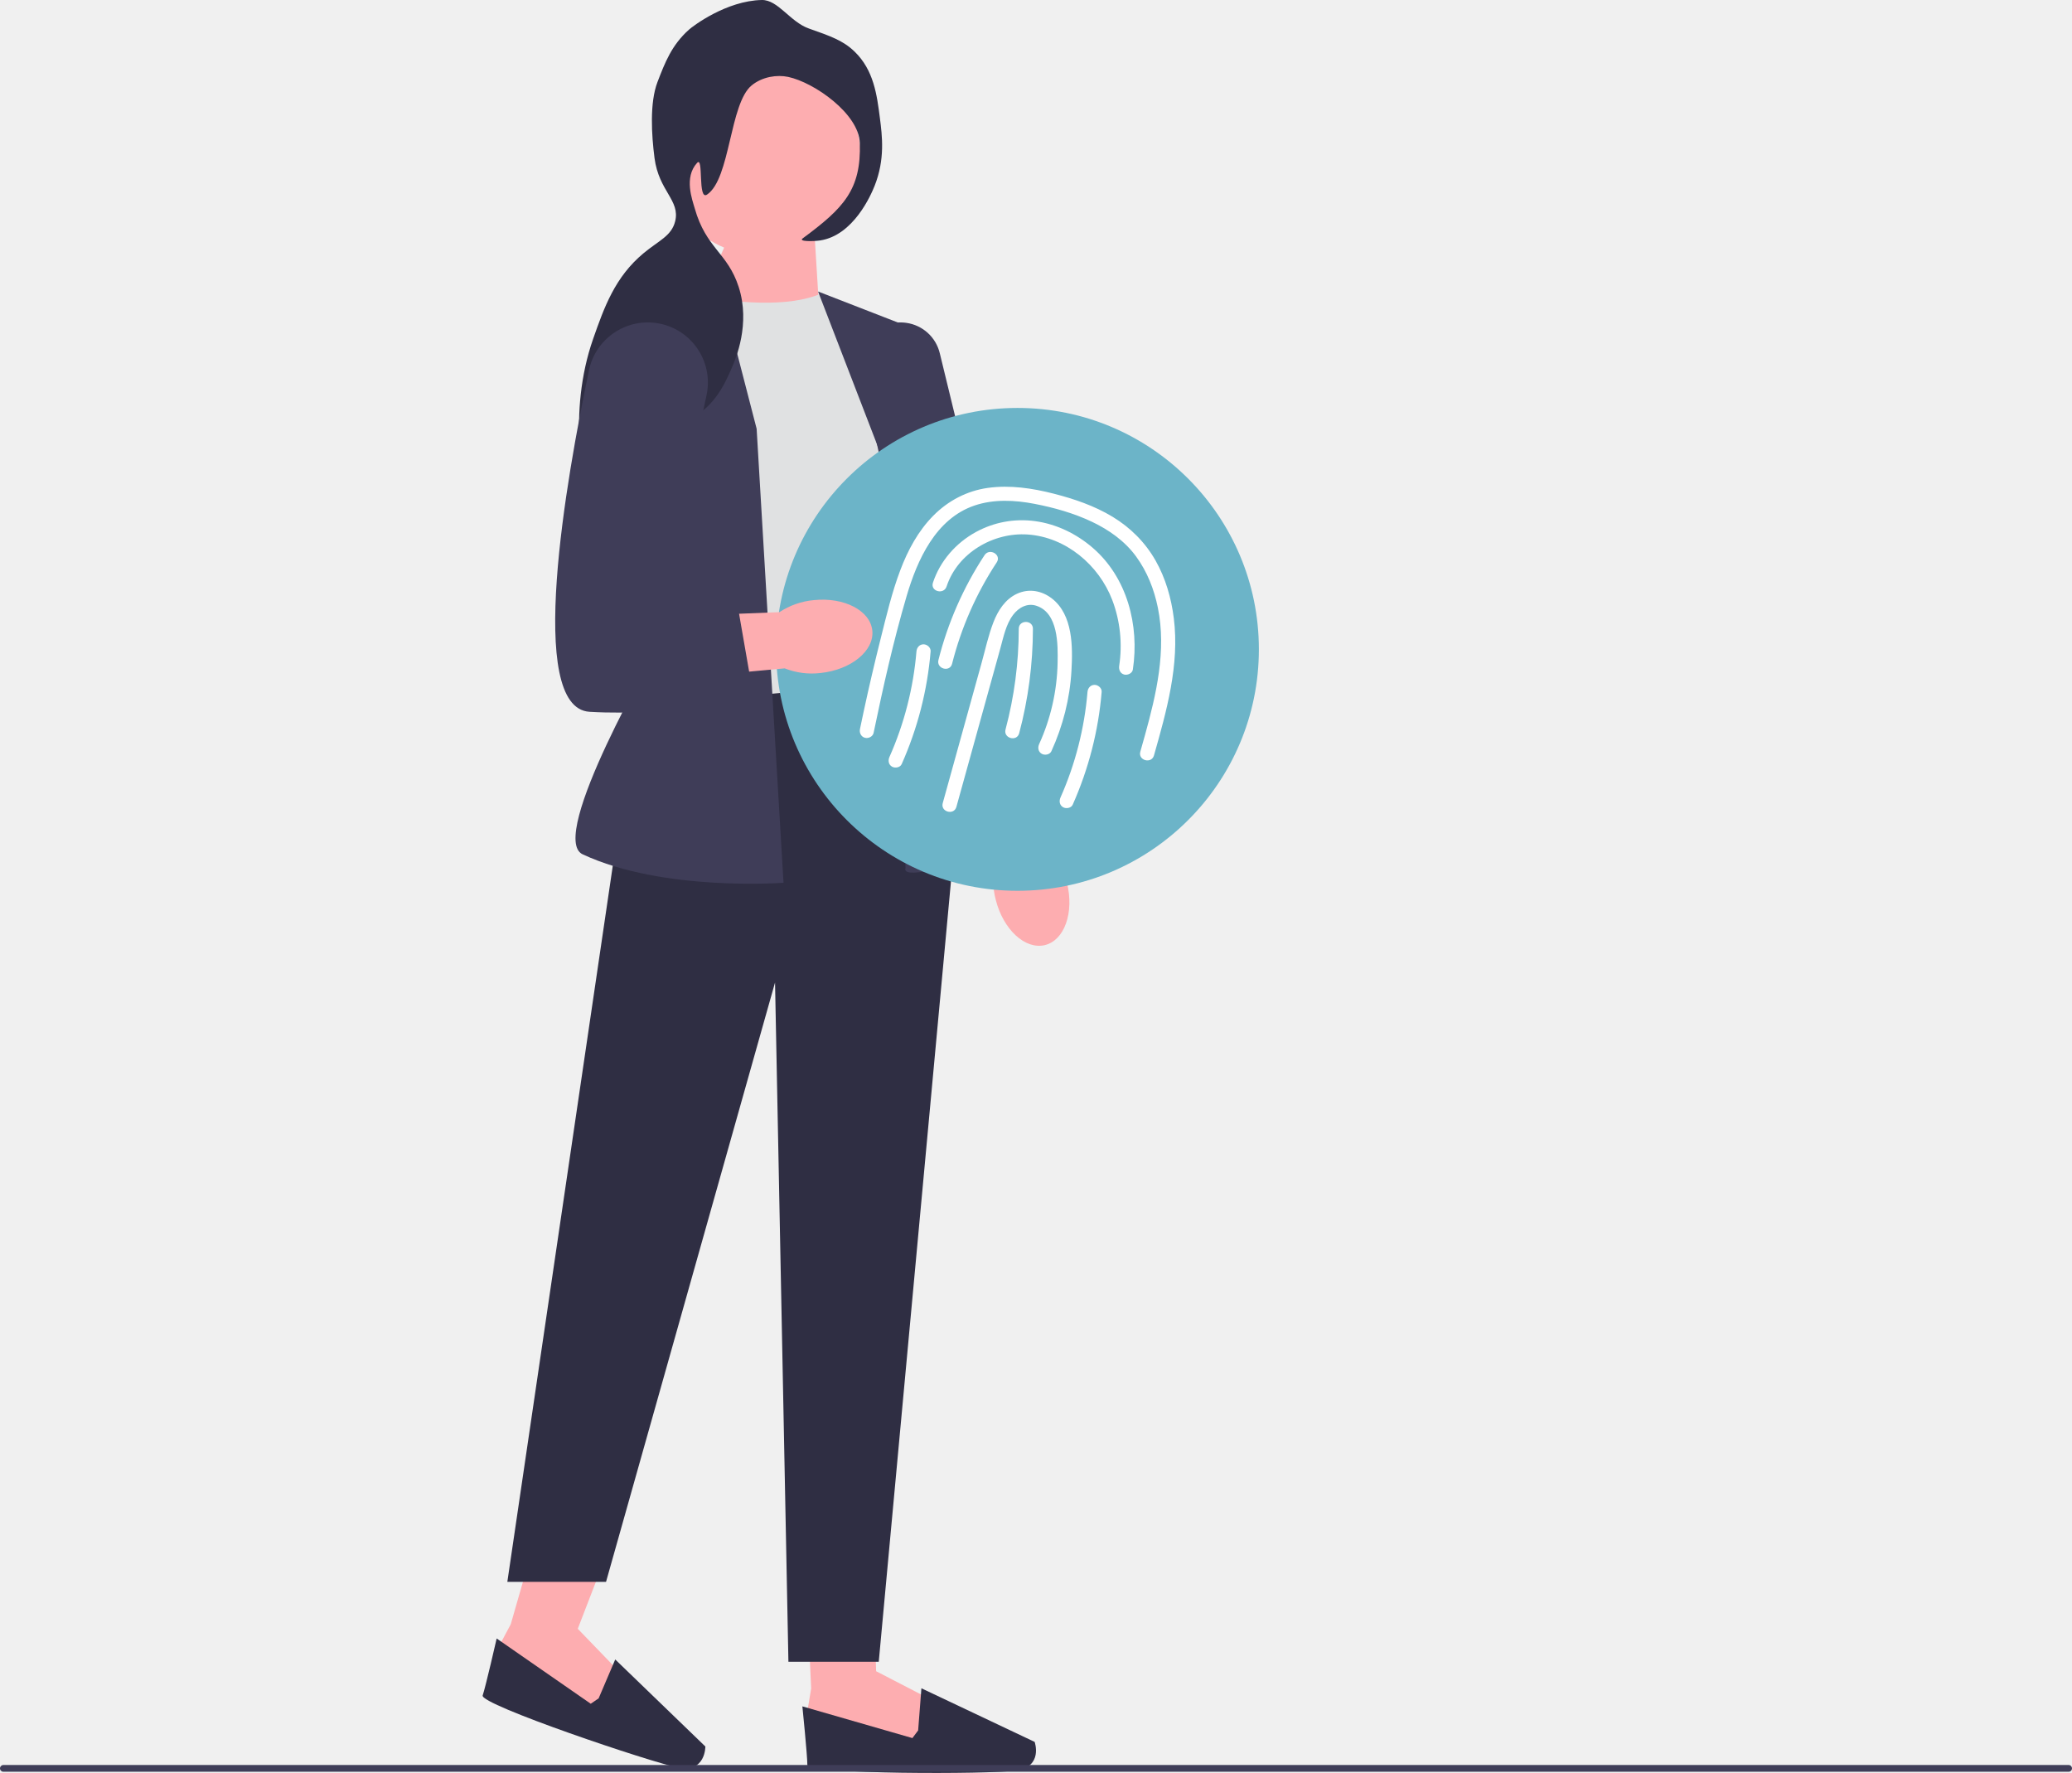
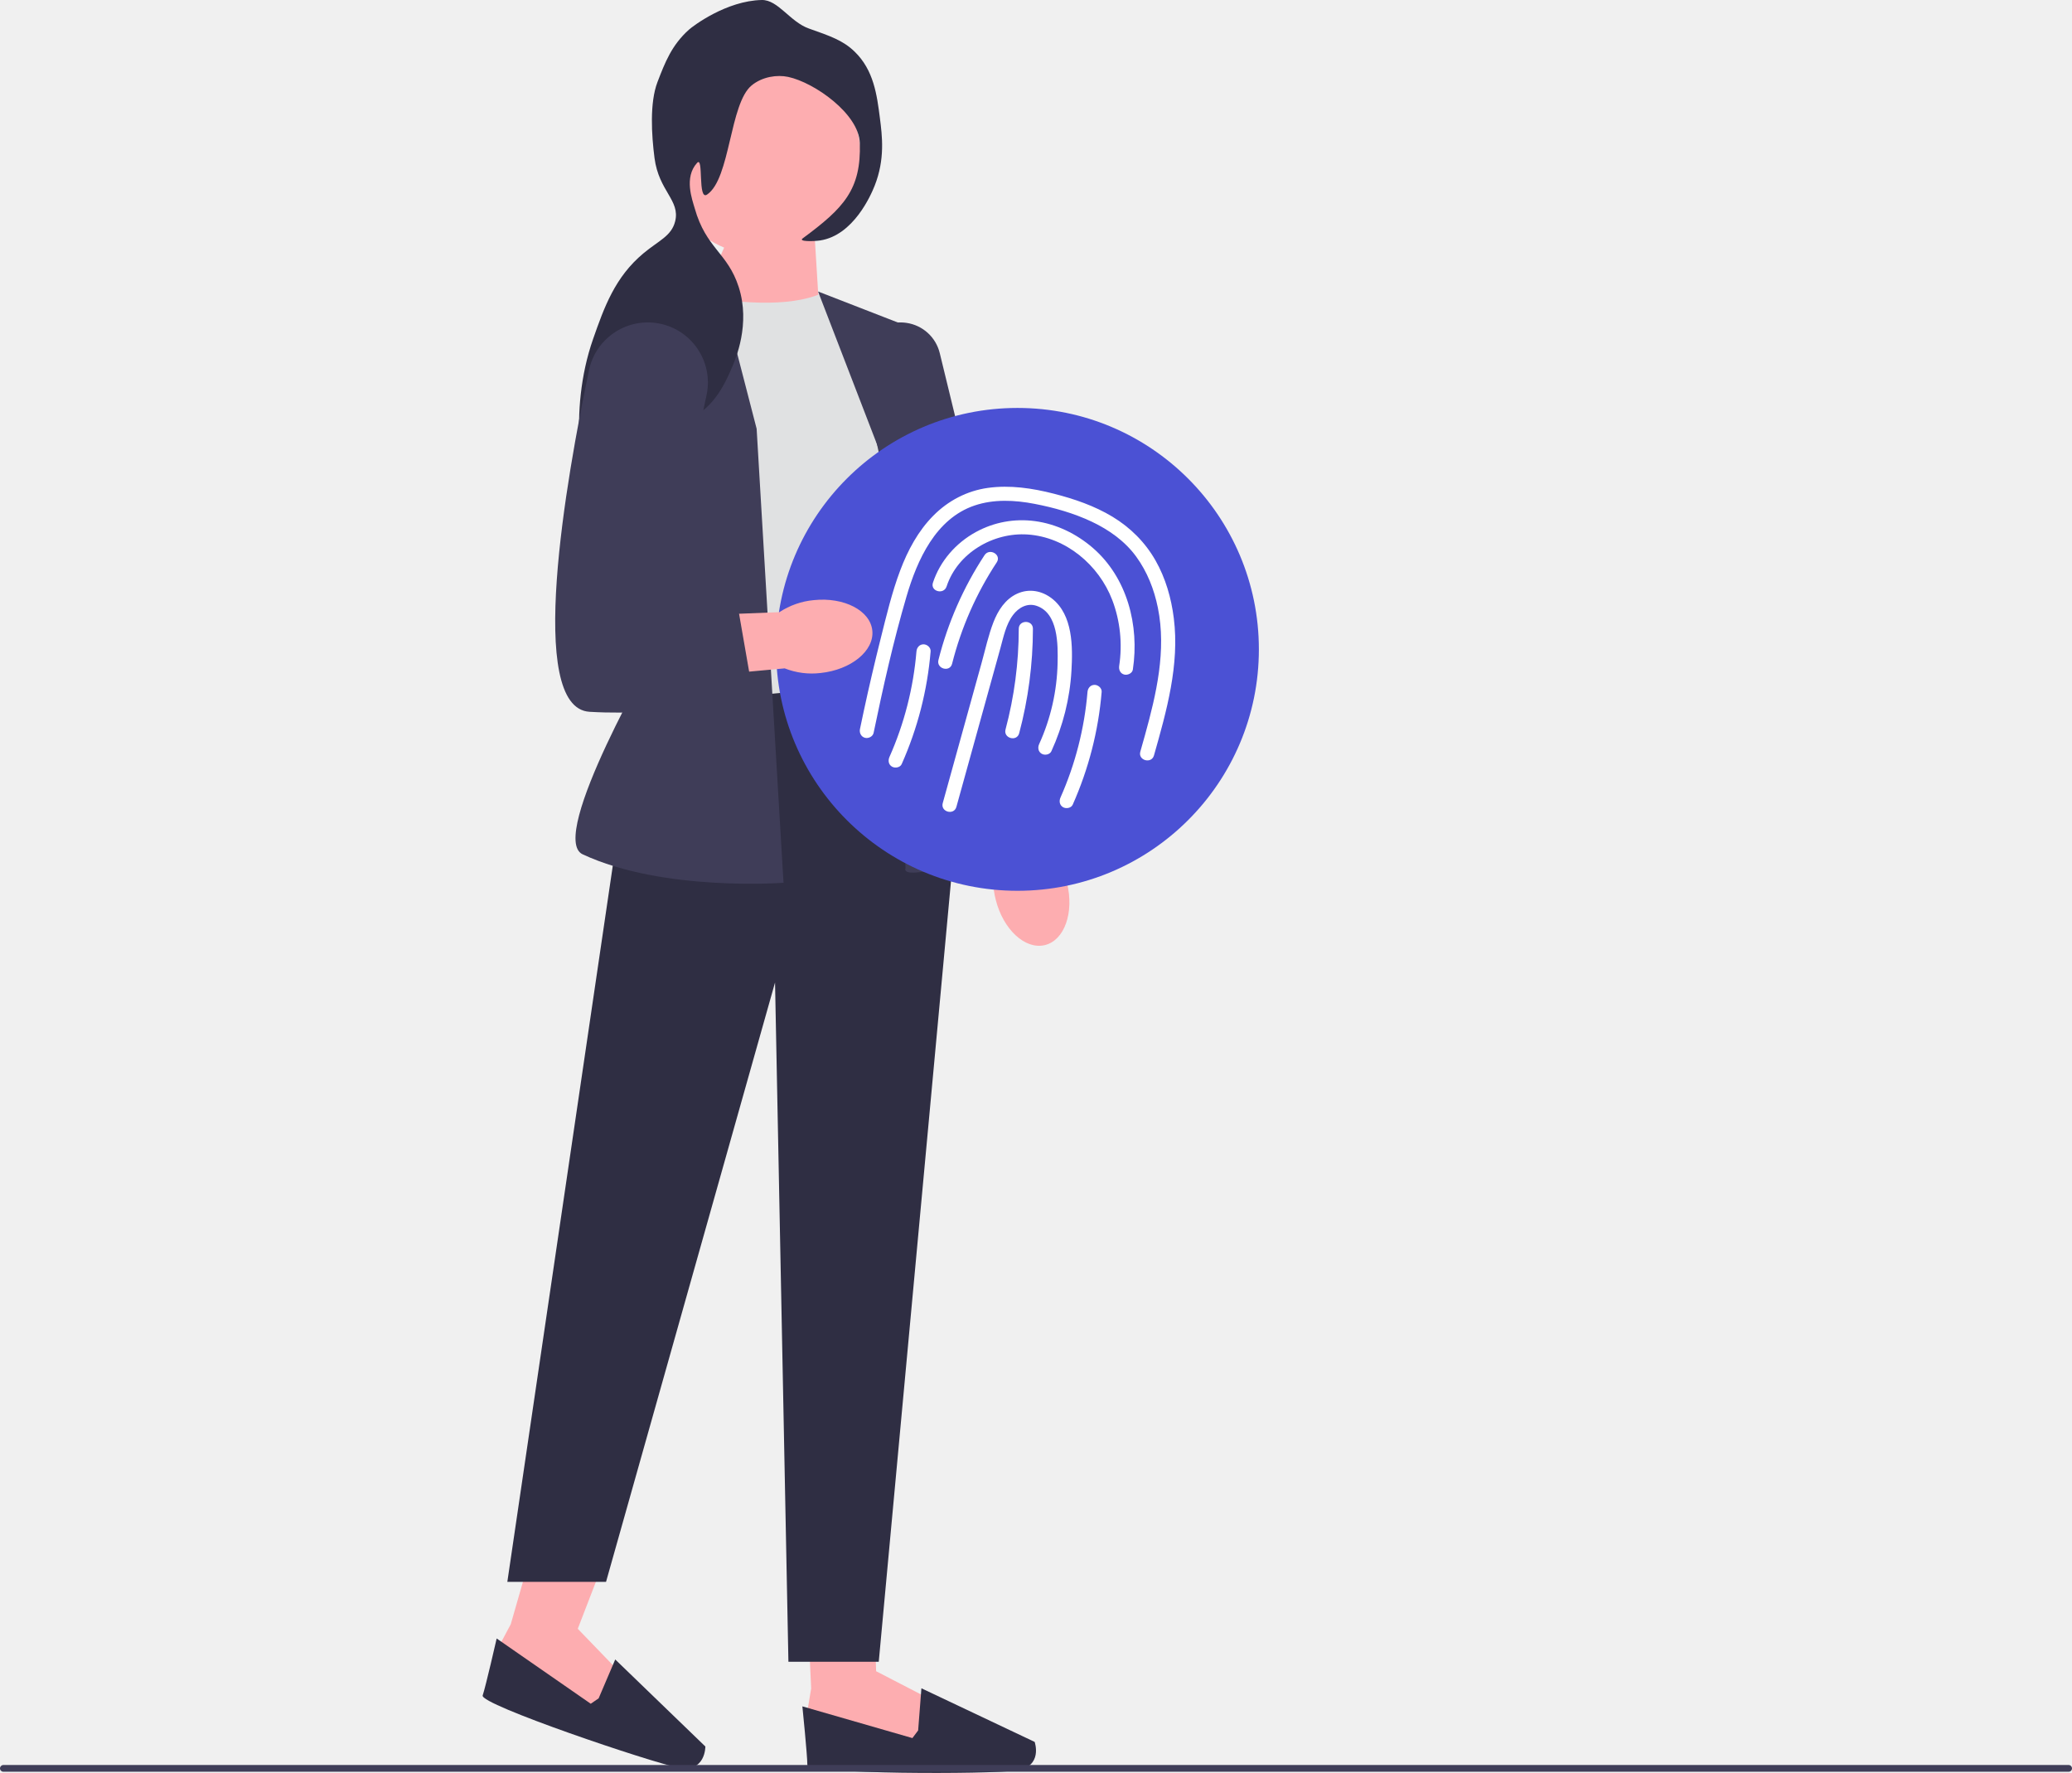
<svg xmlns="http://www.w3.org/2000/svg" width="731.67" height="625.997" viewBox="0 0 731.67 625.997">
  <path id="uuid-5ef434d5-ec3b-4be2-96d4-c13c471d6de8-563" d="M376.763,311.697c2.62,10.501-.885,20.354-7.829,22.007-6.944,1.653-14.695-5.518-17.315-16.023-1.106-4.182-1.156-8.566-.145-12.784l-10.519-44.63,21.864-4.459,8.049,44.471c2.886,3.291,4.907,7.207,5.894,11.418,0,0,0,0,0,0Z" fill="#fdadb0" />
  <g>
    <polygon points="285.095 566.897 286.442 596.149 285.093 604.244 289.814 613.687 326.913 617.734 328.937 600.196 309.376 590.078 308.807 573.55 285.095 566.897" fill="#fdadb0" />
    <path d="M324.215,610.989l-2.024,2.698-38.852-11.196s1.753,17.267,1.753,20.639,64.08,3.373,73.723,2.024,6.546-10.118,6.546-10.118l-39.988-18.929-1.158,14.881h0Z" fill="#2f2e43" />
  </g>
  <g>
    <polygon points="188.439 545.365 180.354 573.509 176.486 580.746 177.937 591.204 211.79 606.911 219.319 590.943 204.025 575.097 213.619 550.219 188.439 545.365" fill="#fdadb0" />
    <path d="M211.392,599.657l-2.781,1.909-33.225-23.041s-3.865,16.92-4.945,20.115,59.631,23.703,69.198,25.51,9.44-7.491,9.44-7.491l-31.827-30.73-5.86,13.728h0l-0-0Z" fill="#2f2e43" />
  </g>
  <polygon points="287.71 83.967 289.127 106.973 246.169 109.152 259.471 78.842 287.71 83.967" fill="#fdadb0" />
  <path d="M290.223,103.531c-11.514,5.136-29.931,3.731-50.802,0l-3.262,144.597s65.288,13.126,87.735-11.093l-11.814-118.145-21.857-15.359s0,0,0,0Z" fill="#e0e1e2" />
  <polygon points="316.805 240.579 224.635 249.689 179.15 558.536 214.002 558.536 273.682 346.909 278.408 586.743 310.307 586.743 337.48 293.153 316.805 240.579" fill="#2f2e43" />
  <path d="M252.524,94.671l-30.968,18.326c-11.731,6.942-17.261,20.957-13.431,34.039l23.934,81.747s-38.975,66.957-26.31,72.865c28.459,13.274,70.927,10.042,70.927,10.042l-9.491-160.309-14.66-56.709,0,0s0-0,0-0Z" fill="#3f3d58" />
  <path d="M288.877,102.924l35.016,13.604,8.27,101.014,23.16,81.376c-39.228,14.319-35.565,7.646-35.565,7.646l-6.498-140.415-24.383-63.225,0,0s0-0,0-0Z" fill="#3f3d58" />
  <path d="M340.031,297.196l-.12-.553-35.794-165.551c-1-4.626,.279-9.262,3.508-12.722,3.23-3.46,7.769-5.053,12.453-4.372,5.777,.84,10.402,5.048,11.782,10.721l39.316,161.606-31.146,10.871h-0Z" fill="#3f3d58" />
  <circle cx="269.07" cy="55.227" r="34.852" fill="#fdadb0" />
  <path d="M285.651,10.073c7.677,2.698,12.069,4.242,16.093,8.118,6.797,6.548,7.918,15.298,8.961,23.429,.815,6.36,1.87,14.584-1.855,23.98-1.271,3.206-7.437,17.492-19.238,19.298-2.318,.354-7.759,.448-6.191-.71,14.515-10.716,20.71-17.186,20.202-33.702-.315-10.262-15.996-21.342-25.308-23.334-3.922-.839-9.144-.073-12.889,3.002-7.826,6.424-7.492,32.991-15.744,38.544-3.394,2.284-1.132-13.793-3.524-11.186-4.718,5.144-1.692,13.022-.844,16.022,4.022,14.231,11.604,15.624,15.532,27.776,4.241,13.12-1.097,25.473-2.362,28.402-2.202,5.096-5.98,13.841-14.614,18.036-10.958,5.325-19.596-1.609-24.69,4.336-2.848,3.323-1.307,6.843-6.451,17.18-1.679,3.374-2.519,5.062-3.262,5.002-3.517-.283-9.212-28.438-.002-54.658,3.865-11.004,7.652-21.784,17.803-30.215,5.367-4.457,9.868-6.061,11.149-11.265,1.83-7.436-5.77-10.609-7.293-22.341-1.042-8.024-1.773-19.499,1.06-26.854,2.675-6.946,4.997-12.975,11.076-18.442,1.46-1.313,13.245-10.238,25.741-10.49,5.753-.116,9.979,7.728,16.649,10.072h0Z" fill="#2f2e43" />
  <g>
-     <circle cx="359.294" cy="229.28" r="85.243" fill="#6cb4c8" />
+     <circle cx="359.294" cy="229.28" r="85.243" fill="#4b51d4" />
    <g>
      <path d="M337.725,284.894c5.175-18.666,10.349-37.333,15.524-55.999,1.102-3.974,1.954-8.388,4.476-11.76,1.949-2.607,5.016-4.313,8.261-3.241,7.737,2.556,7.612,13.721,7.475,20.235-.207,9.833-2.427,19.643-6.513,28.594-.56,1.227-.35,2.691,.897,3.42,1.075,.629,2.857,.337,3.42-.897,4.091-8.962,6.523-18.555,7.089-28.398,.488-8.493,.525-19.693-6.837-25.482-3.598-2.829-8.19-3.67-12.408-1.714-4.168,1.932-6.714,5.933-8.315,10.076-1.78,4.606-2.84,9.546-4.158,14.299l-4.246,15.316c-3.162,11.407-6.325,22.814-9.487,34.222-.861,3.105,3.962,4.431,4.821,1.329h0v0h-0Z" fill="#fff" />
      <path d="M359.896,258.897c3.202-12.019,4.838-24.447,4.852-36.885,.004-3.217-4.996-3.222-5,0-.013,12.017-1.579,23.944-4.673,35.556-.829,3.113,3.993,4.44,4.821,1.329h-0Z" fill="#fff" />
      <path d="M308.494,258.752c3.351-16.157,6.978-32.366,11.629-48.204,3.771-12.843,10.274-27.397,23.998-32.054,6.816-2.313,14.204-1.94,21.18-.598,6.918,1.331,13.925,3.311,20.301,6.34,6.036,2.867,11.619,6.82,15.592,12.264,3.922,5.375,6.365,11.612,7.681,18.107,3.055,15.073-.541,30.471-4.57,44.999-.536,1.934-1.084,3.864-1.633,5.794-.881,3.101,3.942,4.424,4.821,1.329,4.452-15.663,9.077-32.025,7.003-48.463-.897-7.109-2.891-14.093-6.445-20.35-3.642-6.412-8.896-11.653-15.195-15.462-6.353-3.842-13.504-6.288-20.665-8.123-7.606-1.95-15.522-3.15-23.356-2.06-7.387,1.027-14.043,4.53-19.274,9.818-5.359,5.418-8.983,12.187-11.657,19.262-2.949,7.803-4.875,15.999-6.904,24.077-2.144,8.538-4.145,17.112-6,25.717-.451,2.091-.892,4.184-1.327,6.278-.274,1.321,.385,2.701,1.746,3.075,1.239,.34,2.8-.418,3.075-1.746h0Z" fill="#fff" />
      <path d="M334.263,207.066c3.899-11.831,16.455-19.156,28.611-18.344,13.475,.9,25.154,10.741,29.885,23.124,2.811,7.358,3.636,15.457,2.454,23.243-.202,1.333,.336,2.688,1.746,3.075,1.182,.325,2.871-.403,3.075-1.746,2.362-15.562-1.979-32.52-14.226-43.043-5.743-4.935-12.777-8.35-20.307-9.373-7.241-.983-14.541,.357-20.952,3.882-7.032,3.867-12.587,10.205-15.108,17.854-1.009,3.063,3.817,4.376,4.821,1.329h0l0-0Z" fill="#fff" />
      <path d="M323.625,229.998c-1.074,12.826-4.307,25.509-9.537,37.273-.548,1.233-.358,2.686,.897,3.42,1.065,.623,2.869,.343,3.42-.897,5.614-12.626,9.066-26.024,10.219-39.796,.113-1.347-1.23-2.5-2.5-2.5-1.446,0-2.387,1.149-2.5,2.5h0Z" fill="#fff" />
      <path d="M384.021,244.315c-1.074,12.826-4.307,25.509-9.537,37.273-.548,1.233-.358,2.686,.897,3.42,1.065,.623,2.869,.343,3.42-.897,5.614-12.626,9.066-26.024,10.219-39.796,.113-1.347-1.23-2.5-2.5-2.5-1.446,0-2.387,1.149-2.5,2.5h0l0-0Z" fill="#fff" />
      <path d="M336.205,234.364c3.215-12.749,8.542-24.831,15.769-35.814,1.774-2.696-2.554-5.203-4.317-2.524-7.444,11.313-12.962,23.878-16.273,37.009-.787,3.121,4.034,4.452,4.821,1.329h0v0h-0Z" fill="#fff" />
    </g>
  </g>
  <path d="M0,624.383c0,.66,.53,1.19,1.19,1.19H730.48c.66,0,1.19-.53,1.19-1.19,0-.66-.53-1.19-1.19-1.19H1.19c-.66,0-1.19,.53-1.19,1.19Z" fill="#3f3d58" />
  <path id="uuid-ed8d5917-2465-4251-8a73-24d647765b28-564" d="M287.343,211.895c10.763-1.132,20.032,3.711,20.702,10.817,.67,7.106-7.511,13.783-18.278,14.914-4.295,.513-8.643-.048-12.68-1.637l-45.66,4.201-1.371-22.272,45.159-1.776c3.661-2.399,7.82-3.855,12.128-4.246,0,0,0,0,0,0Z" fill="#fdadb0" />
  <path d="M231.713,114.053h-0c-11.053-1.557-21.422,5.711-23.719,16.633-8.015,38.108-22.397,119.281,.192,120.637,29.536,1.772,57.891-5.316,57.891-5.316l-7.089-40.76-23.038-2.363,13.552-63.386c2.573-12.035-5.601-23.728-17.788-25.444l0-0Z" fill="#3f3d58" />
</svg>
